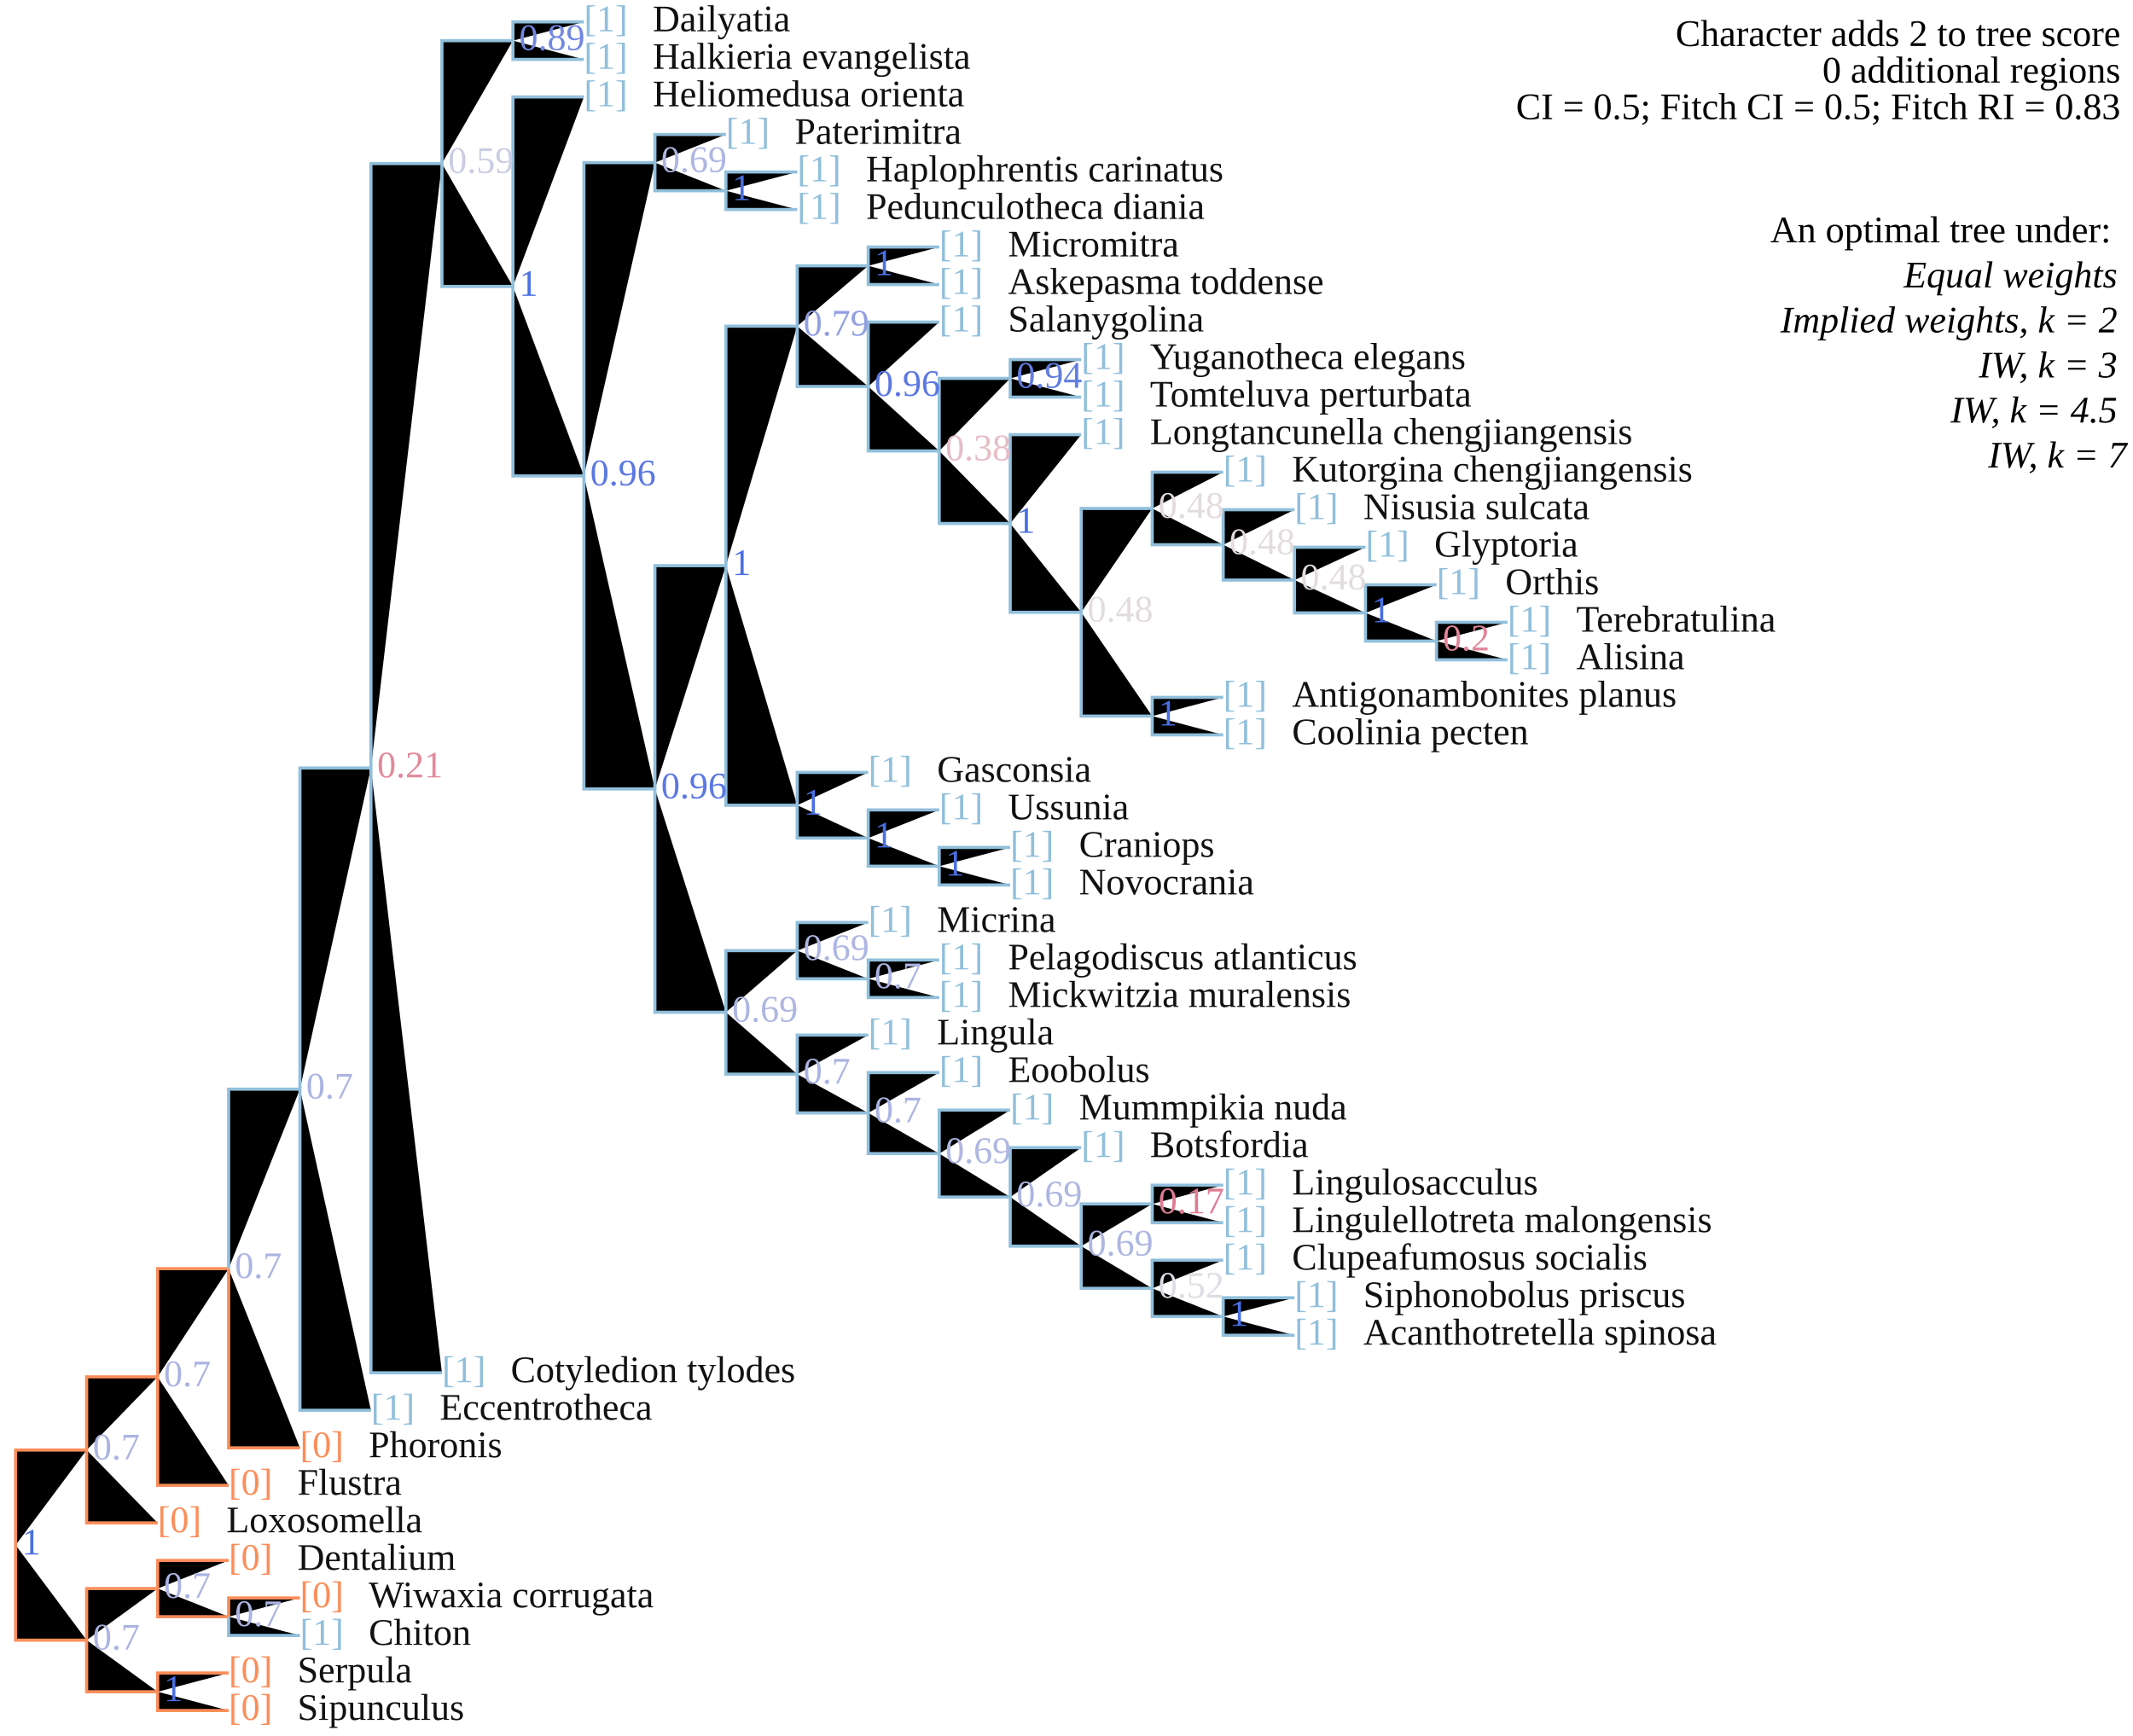
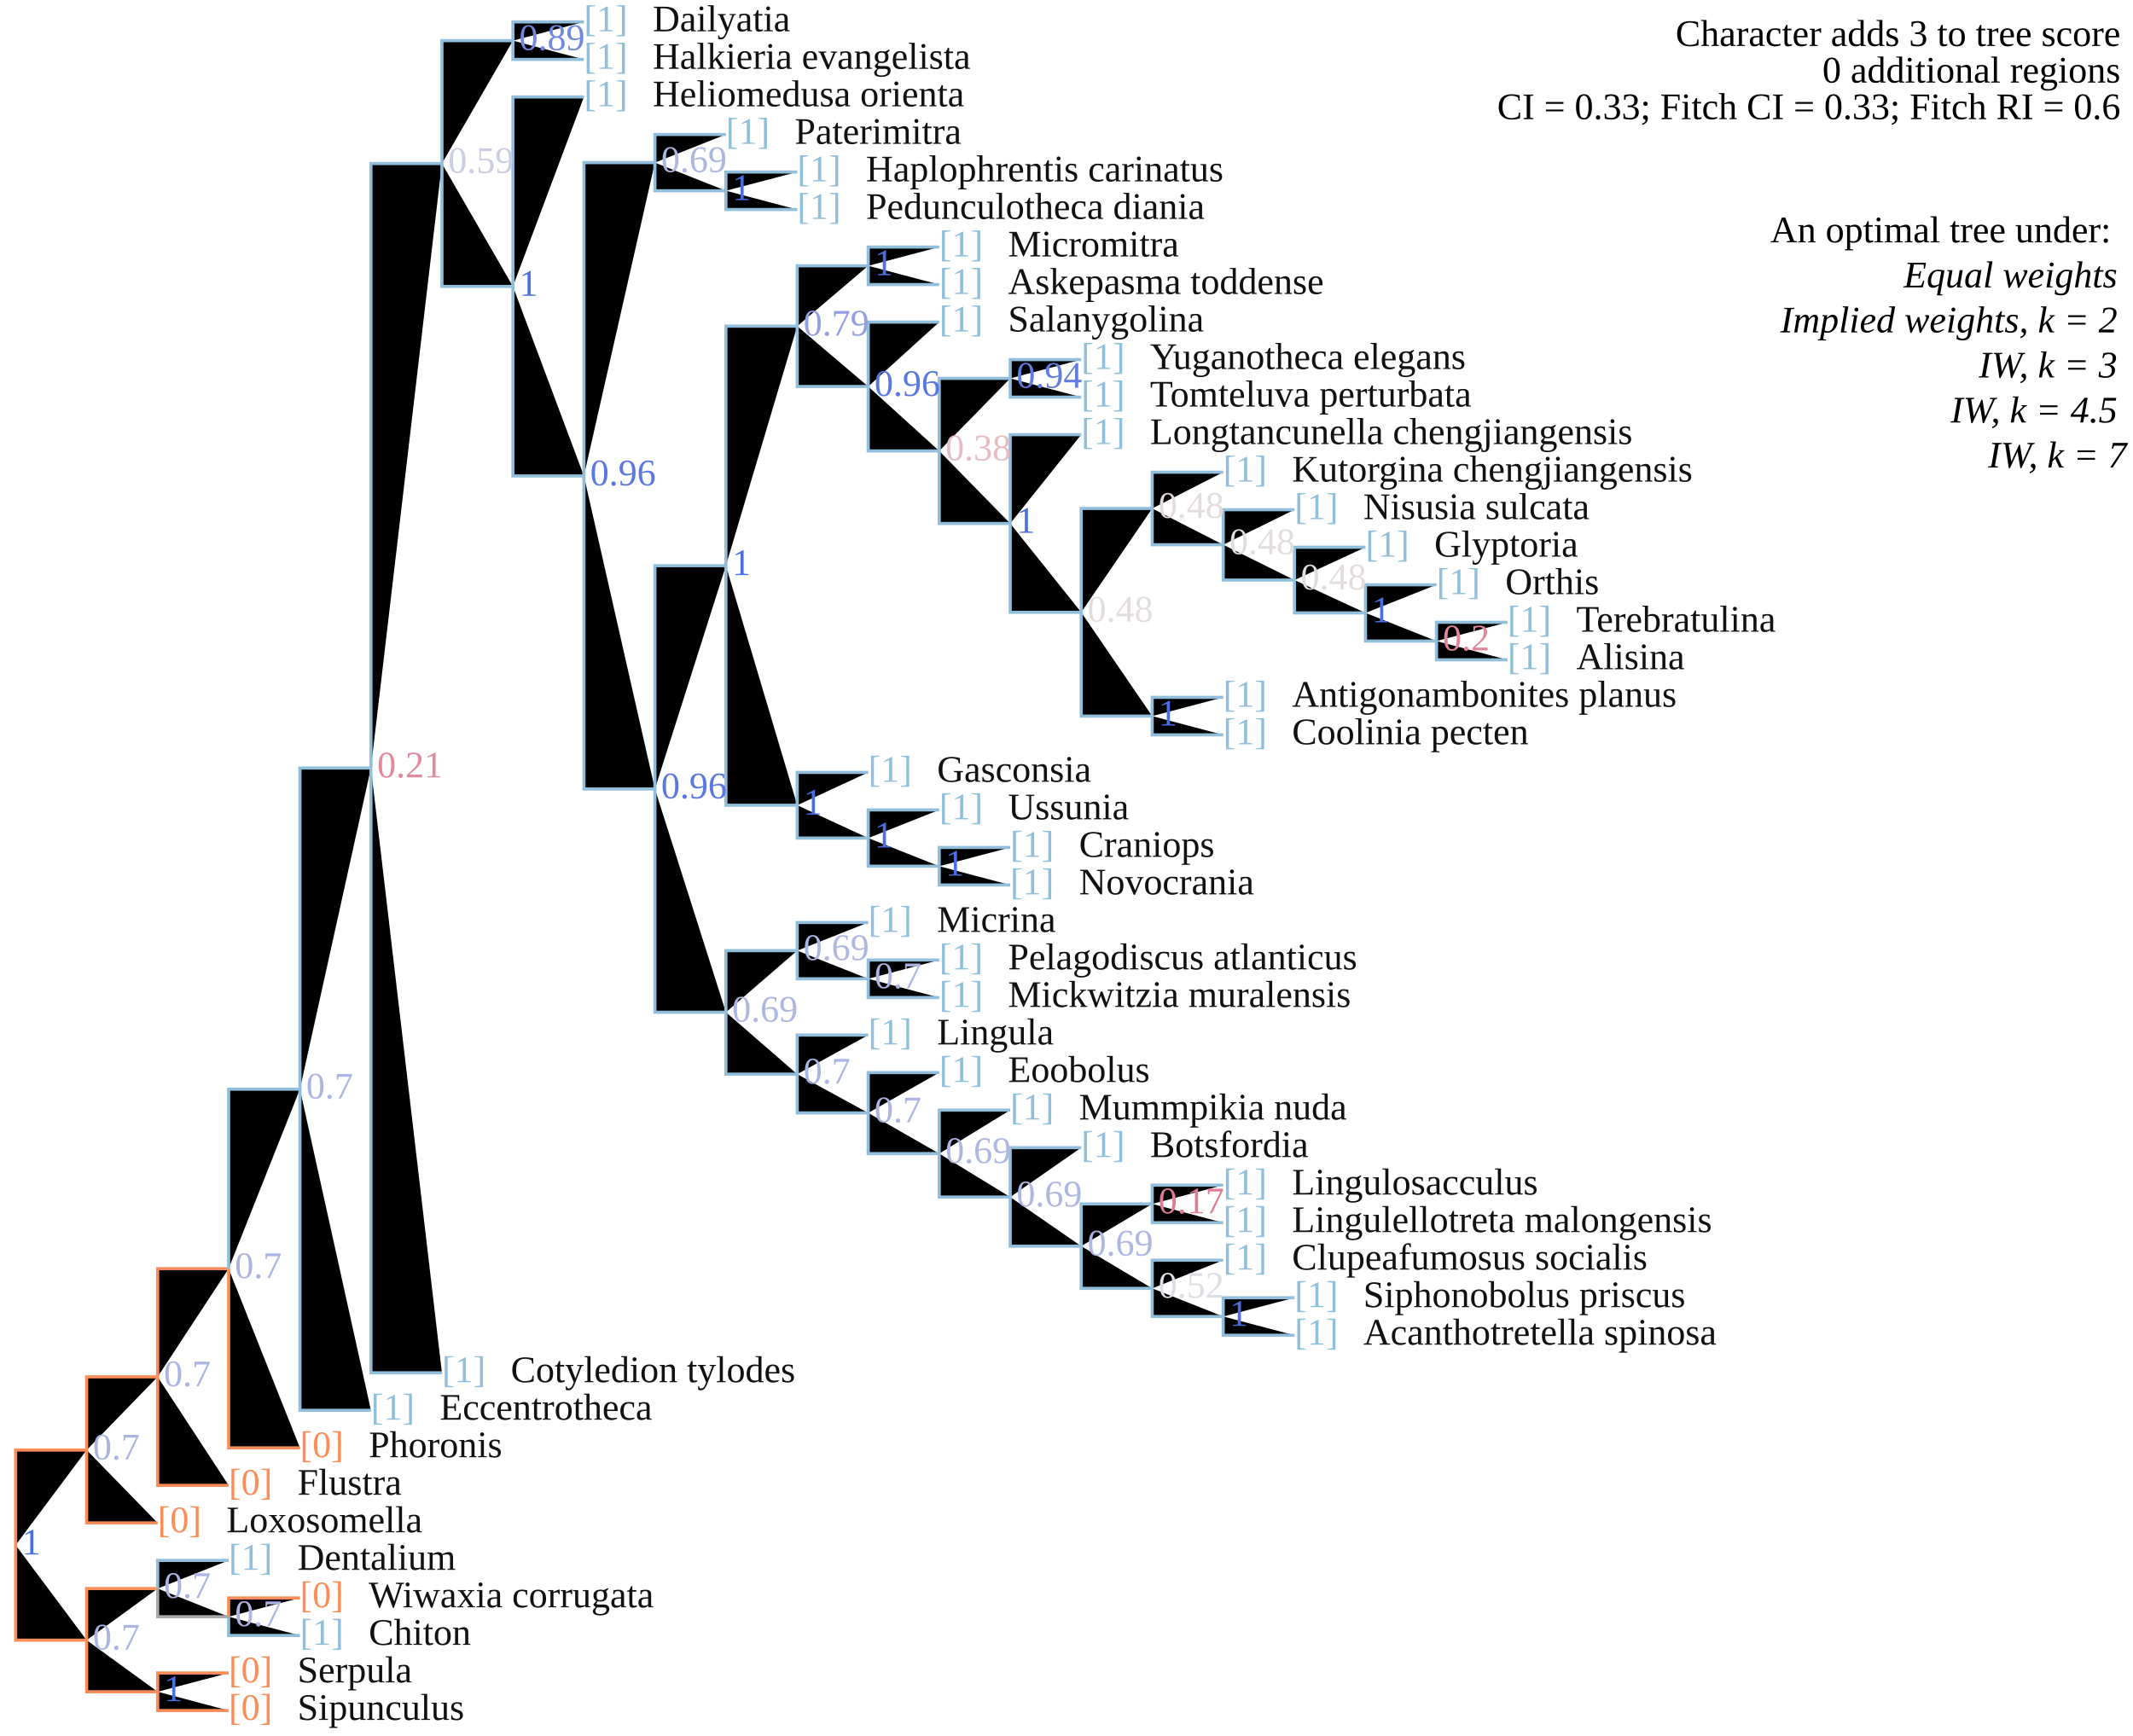
<svg xmlns="http://www.w3.org/2000/svg" version="1.1" width="682" height="555" class="tree" data-char="1">
-   <text x="678" y="14.7" text-anchor="end" class="stepsLabel">Character adds <tspan class="score">2</tspan> to tree score</text>
+   <text x="678" y="14.7" text-anchor="end" class="stepsLabel">Character adds <tspan class="score">3</tspan> to tree score</text>
  <text x="678" y="26.4" text-anchor="end" class="stepsLabel">
    <tspan class="score">0</tspan> additional regions</text>
-   <text x="678" y="38.1" text-anchor="end" class="stepsLabel">CI = 0.5; Fitch CI = 0.5; Fitch RI = 0.83</text>
+   <text x="678" y="38.1" text-anchor="end" class="stepsLabel">CI = 0.33; Fitch CI = 0.33; Fitch RI = 0.6</text>
  <text x="678" y="61.5" text-anchor="end" class="stepsLabel">
    <tspan dy="16">An optimal tree under:</tspan>
    <tspan x="680" style="font-style:italic" class="thisAn" dy="1.2em">Equal weights</tspan>
    <tspan x="680" style="font-style:italic" class="notThisAn" dy="1.2em">Implied weights, k = 2</tspan>
    <tspan x="680" style="font-style:italic" class="notThisAn" dy="1.2em">IW, k = 3</tspan>
    <tspan x="680" style="font-style:italic" class="notThisAn" dy="1.2em">IW, k = 4.5</tspan>
    <tspan x="680" style="font-style:italic" class="notThisAn" dy="1.2em">IW, k = 7</tspan>
  </text>
  <text x="73.1" y="538" fill="#fc8d59" class="flag">[0]</text>
  <text x="95.1" y="538" fill="#111" class="taxonLabel">Serpula</text>
  <text x="73.1" y="550" fill="#fc8d59" class="flag">[0]</text>
  <text x="95.1" y="550" fill="#111" class="taxonLabel">Sipunculus</text>
  <text x="95.9" y="514" fill="#fc8d59" class="flag">[0]</text>
  <text x="117.9" y="514" fill="#111" class="taxonLabel">Wiwaxia corrugata</text>
  <text x="95.9" y="526" fill="#91bfdb" class="flag">[1]</text>
  <text x="117.9" y="526" fill="#111" class="taxonLabel">Chiton</text>
-   <text x="73.1" y="502" fill="#fc8d59" class="flag">[0]</text>
+   <text x="73.1" y="502" fill="#91bfdb" class="flag">[1]</text>
  <text x="95.1" y="502" fill="#111" class="taxonLabel">Dentalium</text>
  <text x="413.9" y="418" fill="#91bfdb" class="flag">[1]</text>
  <text x="435.9" y="418" fill="#111" class="taxonLabel">Siphonobolus priscus</text>
  <text x="413.9" y="430" fill="#91bfdb" class="flag">[1]</text>
  <text x="435.9" y="430" fill="#111" class="taxonLabel">Acanthotretella spinosa</text>
  <text x="391.1" y="406" fill="#91bfdb" class="flag">[1]</text>
  <text x="413.1" y="406" fill="#111" class="taxonLabel">Clupeafumosus socialis</text>
  <text x="391.1" y="382" fill="#91bfdb" class="flag">[1]</text>
  <text x="413.1" y="382" fill="#111" class="taxonLabel">Lingulosacculus</text>
  <text x="391.1" y="394" fill="#91bfdb" class="flag">[1]</text>
  <text x="413.1" y="394" fill="#111" class="taxonLabel">Lingulellotreta malongensis</text>
  <text x="345.7" y="370" fill="#91bfdb" class="flag">[1]</text>
  <text x="367.7" y="370" fill="#111" class="taxonLabel">Botsfordia</text>
  <text x="323" y="358" fill="#91bfdb" class="flag">[1]</text>
  <text x="345" y="358" fill="#111" class="taxonLabel">Mummpikia nuda</text>
  <text x="300.3" y="346" fill="#91bfdb" class="flag">[1]</text>
  <text x="322.3" y="346" fill="#111" class="taxonLabel">Eoobolus</text>
  <text x="277.6" y="334" fill="#91bfdb" class="flag">[1]</text>
  <text x="299.6" y="334" fill="#111" class="taxonLabel">Lingula</text>
  <text x="300.3" y="310" fill="#91bfdb" class="flag">[1]</text>
  <text x="322.3" y="310" fill="#111" class="taxonLabel">Pelagodiscus atlanticus</text>
  <text x="300.3" y="322" fill="#91bfdb" class="flag">[1]</text>
  <text x="322.3" y="322" fill="#111" class="taxonLabel">Mickwitzia muralensis</text>
  <text x="277.6" y="298" fill="#91bfdb" class="flag">[1]</text>
  <text x="299.6" y="298" fill="#111" class="taxonLabel">Micrina</text>
  <text x="323" y="274" fill="#91bfdb" class="flag">[1]</text>
  <text x="345" y="274" fill="#111" class="taxonLabel">Craniops</text>
  <text x="323" y="286" fill="#91bfdb" class="flag">[1]</text>
  <text x="345" y="286" fill="#111" class="taxonLabel">Novocrania</text>
  <text x="300.3" y="262" fill="#91bfdb" class="flag">[1]</text>
  <text x="322.3" y="262" fill="#111" class="taxonLabel">Ussunia</text>
  <text x="277.6" y="250" fill="#91bfdb" class="flag">[1]</text>
  <text x="299.6" y="250" fill="#111" class="taxonLabel">Gasconsia</text>
  <text x="391.1" y="226" fill="#91bfdb" class="flag">[1]</text>
  <text x="413.1" y="226" fill="#111" class="taxonLabel">Antigonambonites planus</text>
  <text x="391.1" y="238" fill="#91bfdb" class="flag">[1]</text>
  <text x="413.1" y="238" fill="#111" class="taxonLabel">Coolinia pecten</text>
  <text x="482" y="202" fill="#91bfdb" class="flag">[1]</text>
  <text x="504" y="202" fill="#111" class="taxonLabel">Terebratulina</text>
  <text x="482" y="214" fill="#91bfdb" class="flag">[1]</text>
  <text x="504" y="214" fill="#111" class="taxonLabel">Alisina</text>
  <text x="459.3" y="190" fill="#91bfdb" class="flag">[1]</text>
  <text x="481.3" y="190" fill="#111" class="taxonLabel">Orthis</text>
  <text x="436.6" y="178" fill="#91bfdb" class="flag">[1]</text>
  <text x="458.6" y="178" fill="#111" class="taxonLabel">Glyptoria</text>
  <text x="413.9" y="166" fill="#91bfdb" class="flag">[1]</text>
  <text x="435.9" y="166" fill="#111" class="taxonLabel">Nisusia sulcata</text>
  <text x="391.1" y="154" fill="#91bfdb" class="flag">[1]</text>
  <text x="413.1" y="154" fill="#111" class="taxonLabel">Kutorgina chengjiangensis</text>
  <text x="345.7" y="142" fill="#91bfdb" class="flag">[1]</text>
  <text x="367.7" y="142" fill="#111" class="taxonLabel">Longtancunella chengjiangensis</text>
  <text x="345.7" y="118" fill="#91bfdb" class="flag">[1]</text>
  <text x="367.7" y="118" fill="#111" class="taxonLabel">Yuganotheca elegans</text>
  <text x="345.7" y="130" fill="#91bfdb" class="flag">[1]</text>
  <text x="367.7" y="130" fill="#111" class="taxonLabel">Tomteluva perturbata</text>
  <text x="300.3" y="106" fill="#91bfdb" class="flag">[1]</text>
  <text x="322.3" y="106" fill="#111" class="taxonLabel">Salanygolina</text>
  <text x="300.3" y="82" fill="#91bfdb" class="flag">[1]</text>
  <text x="322.3" y="82" fill="#111" class="taxonLabel">Micromitra</text>
  <text x="300.3" y="94" fill="#91bfdb" class="flag">[1]</text>
  <text x="322.3" y="94" fill="#111" class="taxonLabel">Askepasma toddense</text>
  <text x="254.9" y="58" fill="#91bfdb" class="flag">[1]</text>
  <text x="276.9" y="58" fill="#111" class="taxonLabel">Haplophrentis carinatus</text>
  <text x="254.9" y="70" fill="#91bfdb" class="flag">[1]</text>
  <text x="276.9" y="70" fill="#111" class="taxonLabel">Pedunculotheca diania</text>
  <text x="232.1" y="46" fill="#91bfdb" class="flag">[1]</text>
  <text x="254.1" y="46" fill="#111" class="taxonLabel">Paterimitra</text>
  <text x="186.7" y="34" fill="#91bfdb" class="flag">[1]</text>
  <text x="208.7" y="34" fill="#111" class="taxonLabel">Heliomedusa orienta</text>
  <text x="186.7" y="10" fill="#91bfdb" class="flag">[1]</text>
  <text x="208.7" y="10" fill="#111" class="taxonLabel">Dailyatia</text>
  <text x="186.7" y="22" fill="#91bfdb" class="flag">[1]</text>
  <text x="208.7" y="22" fill="#111" class="taxonLabel">Halkieria evangelista</text>
  <text x="141.3" y="442" fill="#91bfdb" class="flag">[1]</text>
  <text x="163.3" y="442" fill="#111" class="taxonLabel">Cotyledion tylodes</text>
  <text x="118.6" y="454" fill="#91bfdb" class="flag">[1]</text>
  <text x="140.6" y="454" fill="#111" class="taxonLabel">Eccentrotheca</text>
  <text x="95.9" y="466" fill="#fc8d59" class="flag">[0]</text>
  <text x="117.9" y="466" fill="#111" class="taxonLabel">Phoronis</text>
  <text x="73.1" y="478" fill="#fc8d59" class="flag">[0]</text>
  <text x="95.1" y="478" fill="#111" class="taxonLabel">Flustra</text>
  <text x="50.4" y="490" fill="#fc8d59" class="flag">[0]</text>
  <text x="72.4" y="490" fill="#111" class="taxonLabel">Loxosomella</text>
-   <path d="M5,494.1V463.7H27.7M27.7,463.7V440.3H50.4M50.4,440.3V405.7H73.1M73.1,405.7V463H95.9M50.4,440.3V475H73.1M27.7,463.7V487H50.4M5,494.1V524.5H27.7M27.7,524.5V508H50.4M50.4,508V499H73.1M50.4,508V517H73.1M73.1,517V511H95.9M27.7,524.5V541H50.4M50.4,541V535H73.1M50.4,541V547H73.1" stroke="#fc8d59" />
-   <path d="M73.1,405.7V348.3H95.9M95.9,348.3V245.6H118.6M118.6,245.6V52.3H141.3M141.3,52.3V13H164M164,13V7H186.7M164,13V19H186.7M141.3,52.3V91.6H164M164,91.6V31H186.7M164,91.6V152.2H186.7M186.7,152.2V52H209.4M209.4,52V43H232.1M209.4,52V61H232.1M232.1,61V55H254.9M232.1,61V67H254.9M186.7,152.2V252.3H209.4M209.4,252.3V180.9H232.1M232.1,180.9V104.3H254.9M254.9,104.3V85H277.6M277.6,85V79H300.3M277.6,85V91H300.3M254.9,104.3V123.6H277.6M277.6,123.6V103H300.3M277.6,123.6V144.2H300.3M300.3,144.2V121H323M323,121V115H345.7M323,121V127H345.7M300.3,144.2V167.4H323M323,167.4V139H345.7M323,167.4V195.8H345.7M345.7,195.8V162.6H368.4M368.4,162.6V151H391.1M368.4,162.6V174.2H391.1M391.1,174.2V163H413.9M391.1,174.2V185.5H413.9M413.9,185.5V175H436.6M413.9,185.5V196H436.6M436.6,196V187H459.3M436.6,196V205H459.3M459.3,205V199H482M459.3,205V211H482M345.7,195.8V229H368.4M368.4,229V223H391.1M368.4,229V235H391.1M232.1,180.9V257.5H254.9M254.9,257.5V247H277.6M254.9,257.5V268H277.6M277.6,268V259H300.3M277.6,268V277H300.3M300.3,277V271H323M300.3,277V283H323M209.4,252.3V323.7H232.1M232.1,323.7V304H254.9M254.9,304V295H277.6M254.9,304V313H277.6M277.6,313V307H300.3M277.6,313V319H300.3M232.1,323.7V343.5H254.9M254.9,343.5V331H277.6M254.9,343.5V355.9H277.6M277.6,355.9V343H300.3M277.6,355.9V368.9H300.3M300.3,368.9V355H323M300.3,368.9V382.8H323M323,382.8V367H345.7M323,382.8V398.5H345.7M345.7,398.5V385H368.4M368.4,385V379H391.1M368.4,385V391H391.1M345.7,398.5V412H368.4M368.4,412V403H391.1M368.4,412V421H391.1M391.1,421V415H413.9M391.1,421V427H413.9M118.6,245.6V439H141.3M95.9,348.3V451H118.6M73.1,517V523H95.9" stroke="#91bfdb" />
+   <path d="M5,494.1V463.7H27.7M27.7,463.7V440.3H50.4M50.4,440.3V405.7H73.1M73.1,405.7V463H95.9M50.4,440.3V475H73.1M27.7,463.7V487H50.4M5,494.1V524.5H27.7M27.7,524.5V508H50.4M73.1,517V511H95.9M27.7,524.5V541H50.4M50.4,541V535H73.1M50.4,541V547H73.1" stroke="#fc8d59" />
+   <path d="M73.1,405.7V348.3H95.9M95.9,348.3V245.6H118.6M118.6,245.6V52.3H141.3M141.3,52.3V13H164M164,13V7H186.7M164,13V19H186.7M141.3,52.3V91.6H164M164,91.6V31H186.7M164,91.6V152.2H186.7M186.7,152.2V52H209.4M209.4,52V43H232.1M209.4,52V61H232.1M232.1,61V55H254.9M232.1,61V67H254.9M186.7,152.2V252.3H209.4M209.4,252.3V180.9H232.1M232.1,180.9V104.3H254.9M254.9,104.3V85H277.6M277.6,85V79H300.3M277.6,85V91H300.3M254.9,104.3V123.6H277.6M277.6,123.6V103H300.3M277.6,123.6V144.2H300.3M300.3,144.2V121H323M323,121V115H345.7M323,121V127H345.7M300.3,144.2V167.4H323M323,167.4V139H345.7M323,167.4V195.8H345.7M345.7,195.8V162.6H368.4M368.4,162.6V151H391.1M368.4,162.6V174.2H391.1M391.1,174.2V163H413.9M391.1,174.2V185.5H413.9M413.9,185.5V175H436.6M413.9,185.5V196H436.6M436.6,196V187H459.3M436.6,196V205H459.3M459.3,205V199H482M459.3,205V211H482M345.7,195.8V229H368.4M368.4,229V223H391.1M368.4,229V235H391.1M232.1,180.9V257.5H254.9M254.9,257.5V247H277.6M254.9,257.5V268H277.6M277.6,268V259H300.3M277.6,268V277H300.3M300.3,277V271H323M300.3,277V283H323M209.4,252.3V323.7H232.1M232.1,323.7V304H254.9M254.9,304V295H277.6M254.9,304V313H277.6M277.6,313V307H300.3M277.6,313V319H300.3M232.1,323.7V343.5H254.9M254.9,343.5V331H277.6M254.9,343.5V355.9H277.6M277.6,355.9V343H300.3M277.6,355.9V368.9H300.3M300.3,368.9V355H323M300.3,368.9V382.8H323M323,382.8V367H345.7M323,382.8V398.5H345.7M345.7,398.5V385H368.4M368.4,385V379H391.1M368.4,385V391H391.1M345.7,398.5V412H368.4M368.4,412V403H391.1M368.4,412V421H391.1M391.1,421V415H413.9M391.1,421V427H413.9M118.6,245.6V439H141.3M95.9,348.3V451H118.6M50.4,508V499H73.1M73.1,517V523H95.9" stroke="#91bfdb" />
+   <path d="M50.4,508V517H73.1" stroke="darkgrey" />
  <text x="7" y="497.1" class="node" fill="#4A6FE3">1</text>
  <text x="29.7" y="466.7" class="node" fill="#ABB4E2">0.7</text>
  <text x="52.4" y="443.3" class="node" fill="#ABB4E2">0.7</text>
  <text x="75.1" y="408.7" class="node" fill="#ABB4E2">0.7</text>
  <text x="97.9" y="351.3" class="node" fill="#ABB4E2">0.7</text>
  <text x="120.6" y="248.6" class="node" fill="#E2899B">0.21</text>
  <text x="143.3" y="55.3" class="node" fill="#CACDE3">0.59</text>
  <text x="166" y="16" class="node" fill="#7388E1">0.89</text>
  <text x="166" y="94.6" class="node" fill="#4A6FE3">1</text>
  <text x="188.7" y="155.2" class="node" fill="#5B78E2">0.96</text>
  <text x="211.4" y="55" class="node" fill="#AEB6E2">0.69</text>
  <text x="234.1" y="64" class="node" fill="#4A6FE3">1</text>
  <text x="211.4" y="255.3" class="node" fill="#5B78E2">0.96</text>
  <text x="234.1" y="183.9" class="node" fill="#4A6FE3">1</text>
  <text x="256.9" y="107.3" class="node" fill="#929FE1">0.79</text>
  <text x="279.6" y="88" class="node" fill="#4A6FE3">1</text>
  <text x="279.6" y="126.6" class="node" fill="#5B78E2">0.96</text>
  <text x="302.3" y="147.2" class="node" fill="#E6BDC5">0.38</text>
  <text x="325" y="124" class="node" fill="#627DE1">0.94</text>
  <text x="325" y="170.4" class="node" fill="#4A6FE3">1</text>
  <text x="347.7" y="198.8" class="node" fill="#E3DCDD">0.48</text>
  <text x="370.4" y="165.6" class="node" fill="#E3DCDD">0.48</text>
  <text x="393.1" y="177.2" class="node" fill="#E3DCDD">0.48</text>
  <text x="415.9" y="188.5" class="node" fill="#E3DCDD">0.48</text>
  <text x="438.6" y="199" class="node" fill="#4A6FE3">1</text>
  <text x="461.3" y="208" class="node" fill="#E28699">0.2</text>
  <text x="370.4" y="232" class="node" fill="#4A6FE3">1</text>
  <text x="256.9" y="260.5" class="node" fill="#4A6FE3">1</text>
  <text x="279.6" y="271" class="node" fill="#4A6FE3">1</text>
  <text x="302.3" y="280" class="node" fill="#4A6FE3">1</text>
  <text x="234.1" y="326.7" class="node" fill="#AEB6E2">0.69</text>
  <text x="256.9" y="307" class="node" fill="#AEB6E2">0.69</text>
  <text x="279.6" y="316" class="node" fill="#ABB4E2">0.7</text>
  <text x="256.9" y="346.5" class="node" fill="#ABB4E2">0.7</text>
  <text x="279.6" y="358.9" class="node" fill="#ABB4E2">0.7</text>
  <text x="302.3" y="371.9" class="node" fill="#AEB6E2">0.69</text>
  <text x="325" y="385.8" class="node" fill="#AEB6E2">0.69</text>
  <text x="347.7" y="401.5" class="node" fill="#AEB6E2">0.69</text>
  <text x="370.4" y="388" class="node" fill="#E07C92">0.17</text>
  <text x="370.4" y="415" class="node" fill="#DDDEE3">0.52</text>
  <text x="393.1" y="424" class="node" fill="#4A6FE3">1</text>
  <text x="29.7" y="527.5" class="node" fill="#ABB4E2">0.7</text>
  <text x="52.4" y="511" class="node" fill="#ABB4E2">0.7</text>
  <text x="75.1" y="520" class="node" fill="#ABB4E2">0.7</text>
  <text x="52.4" y="544" class="node" fill="#4A6FE3">1</text>
</svg>
